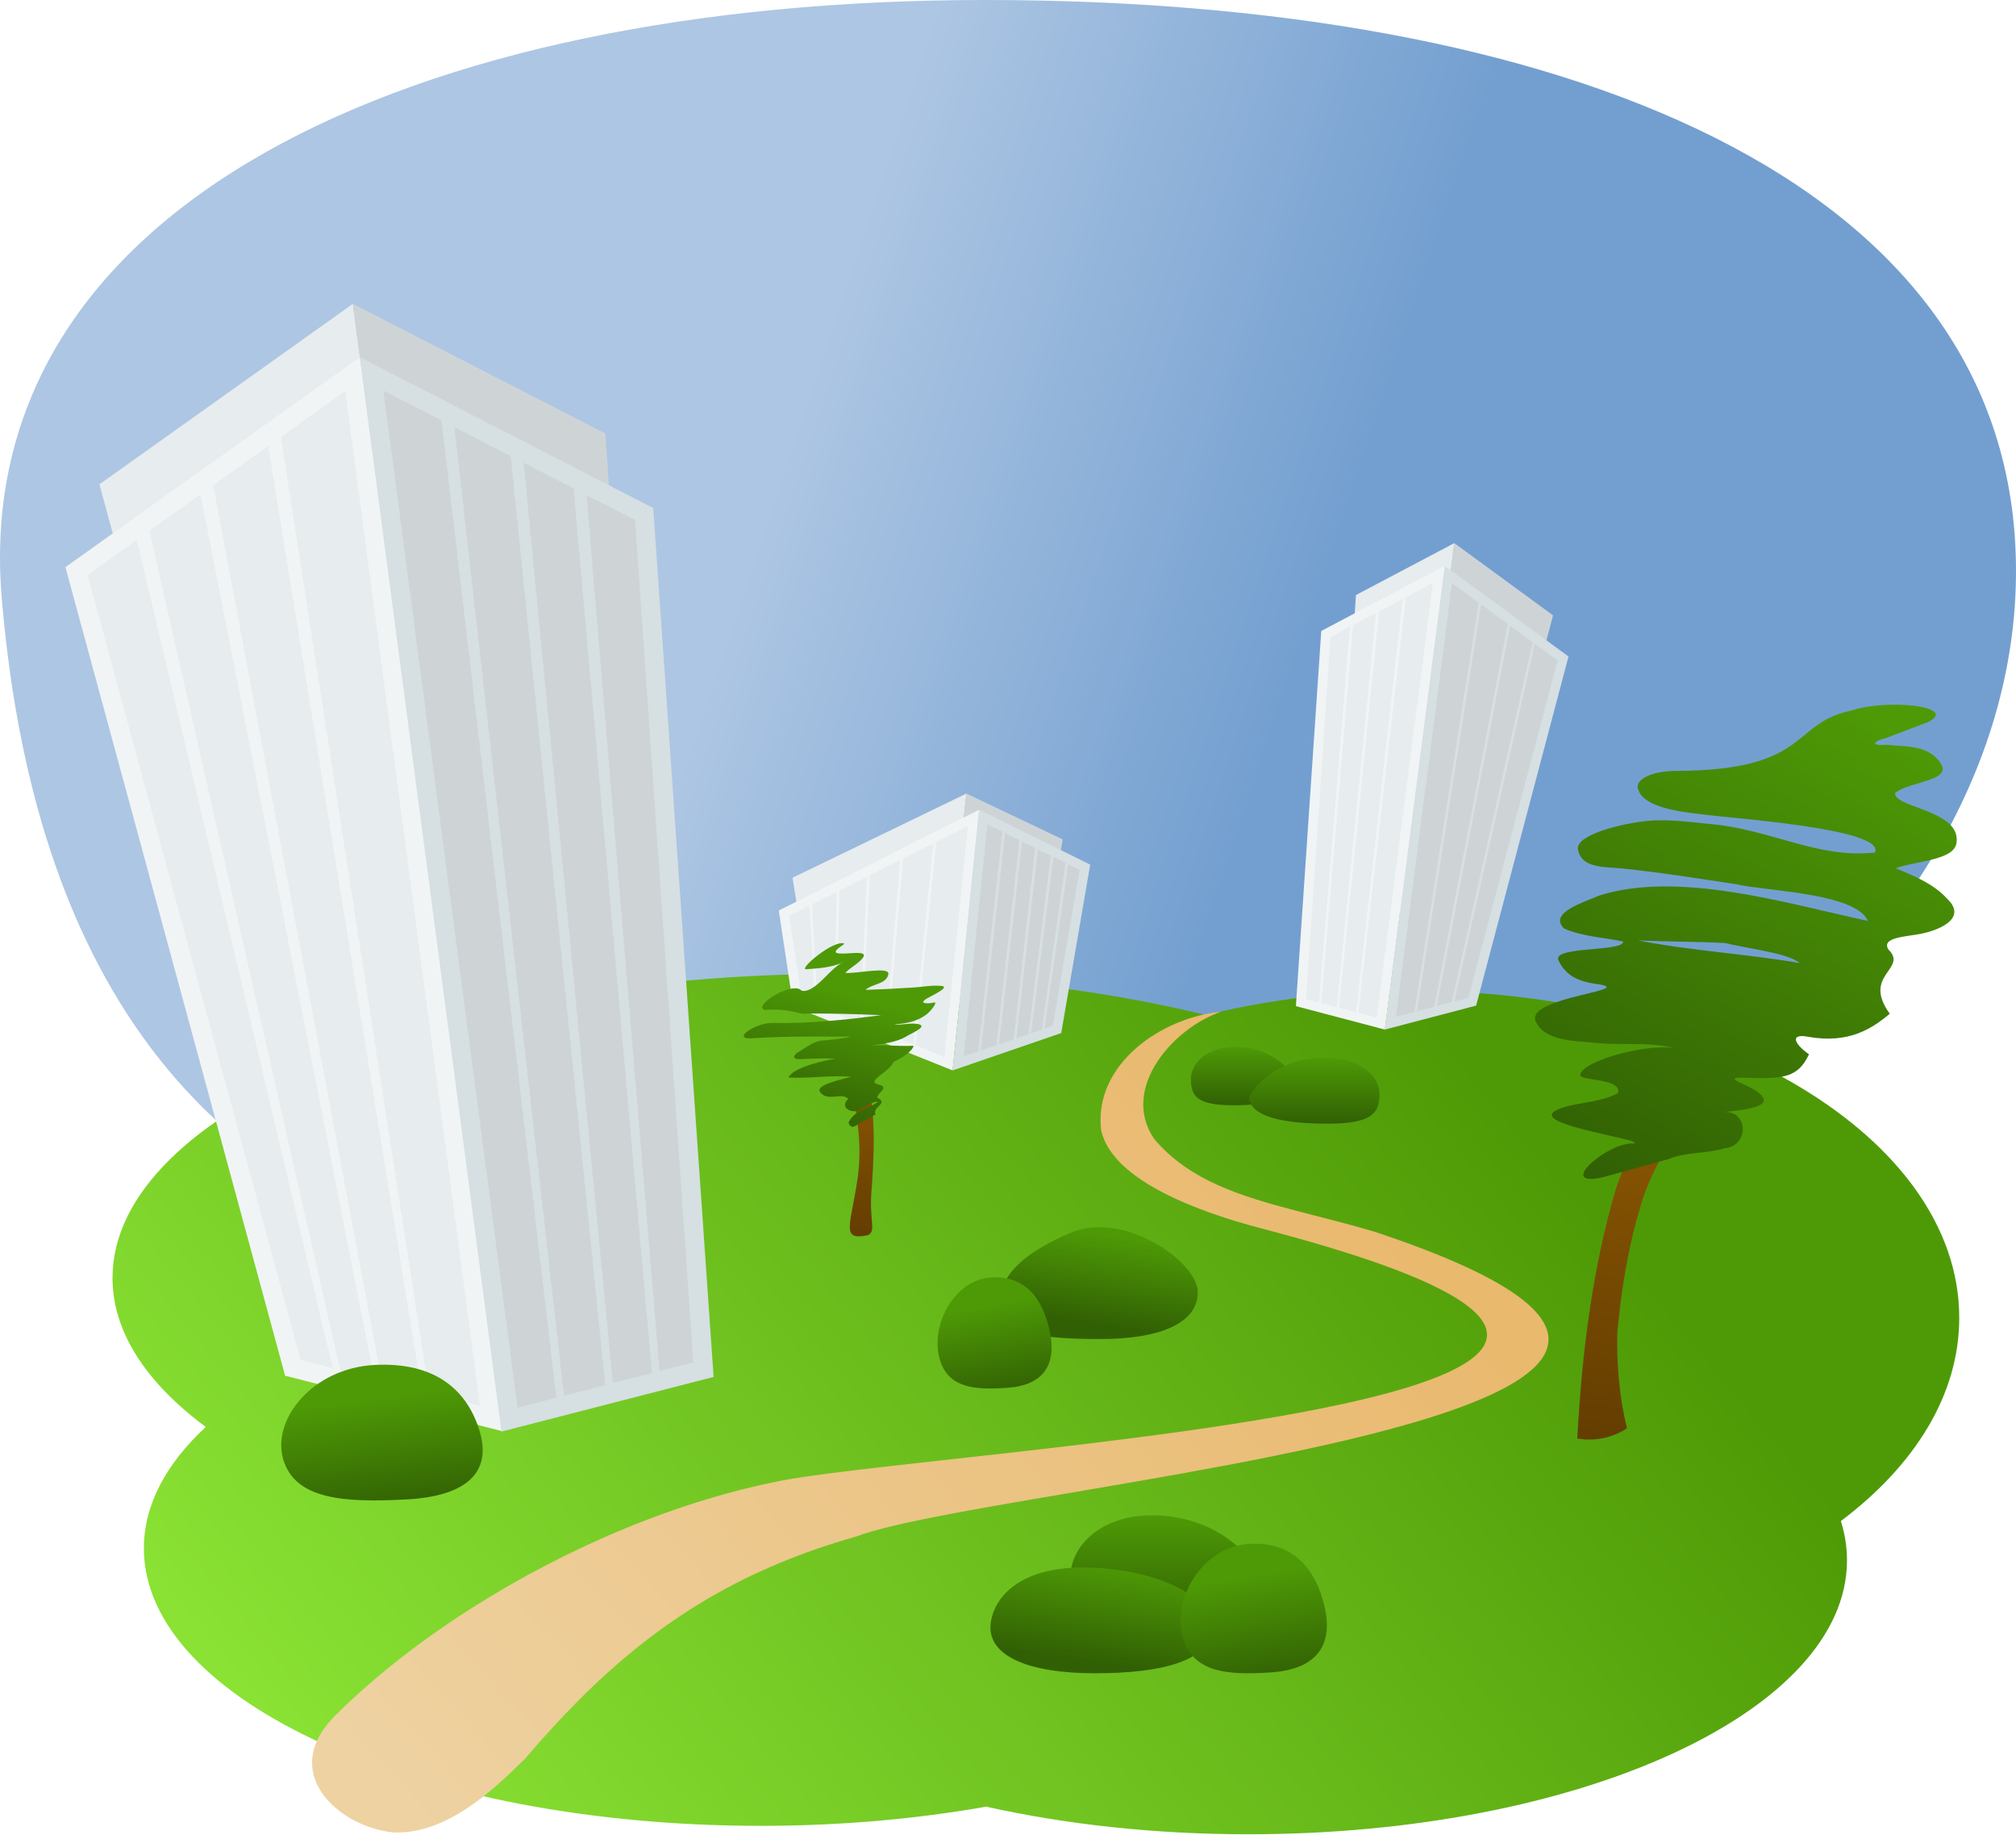
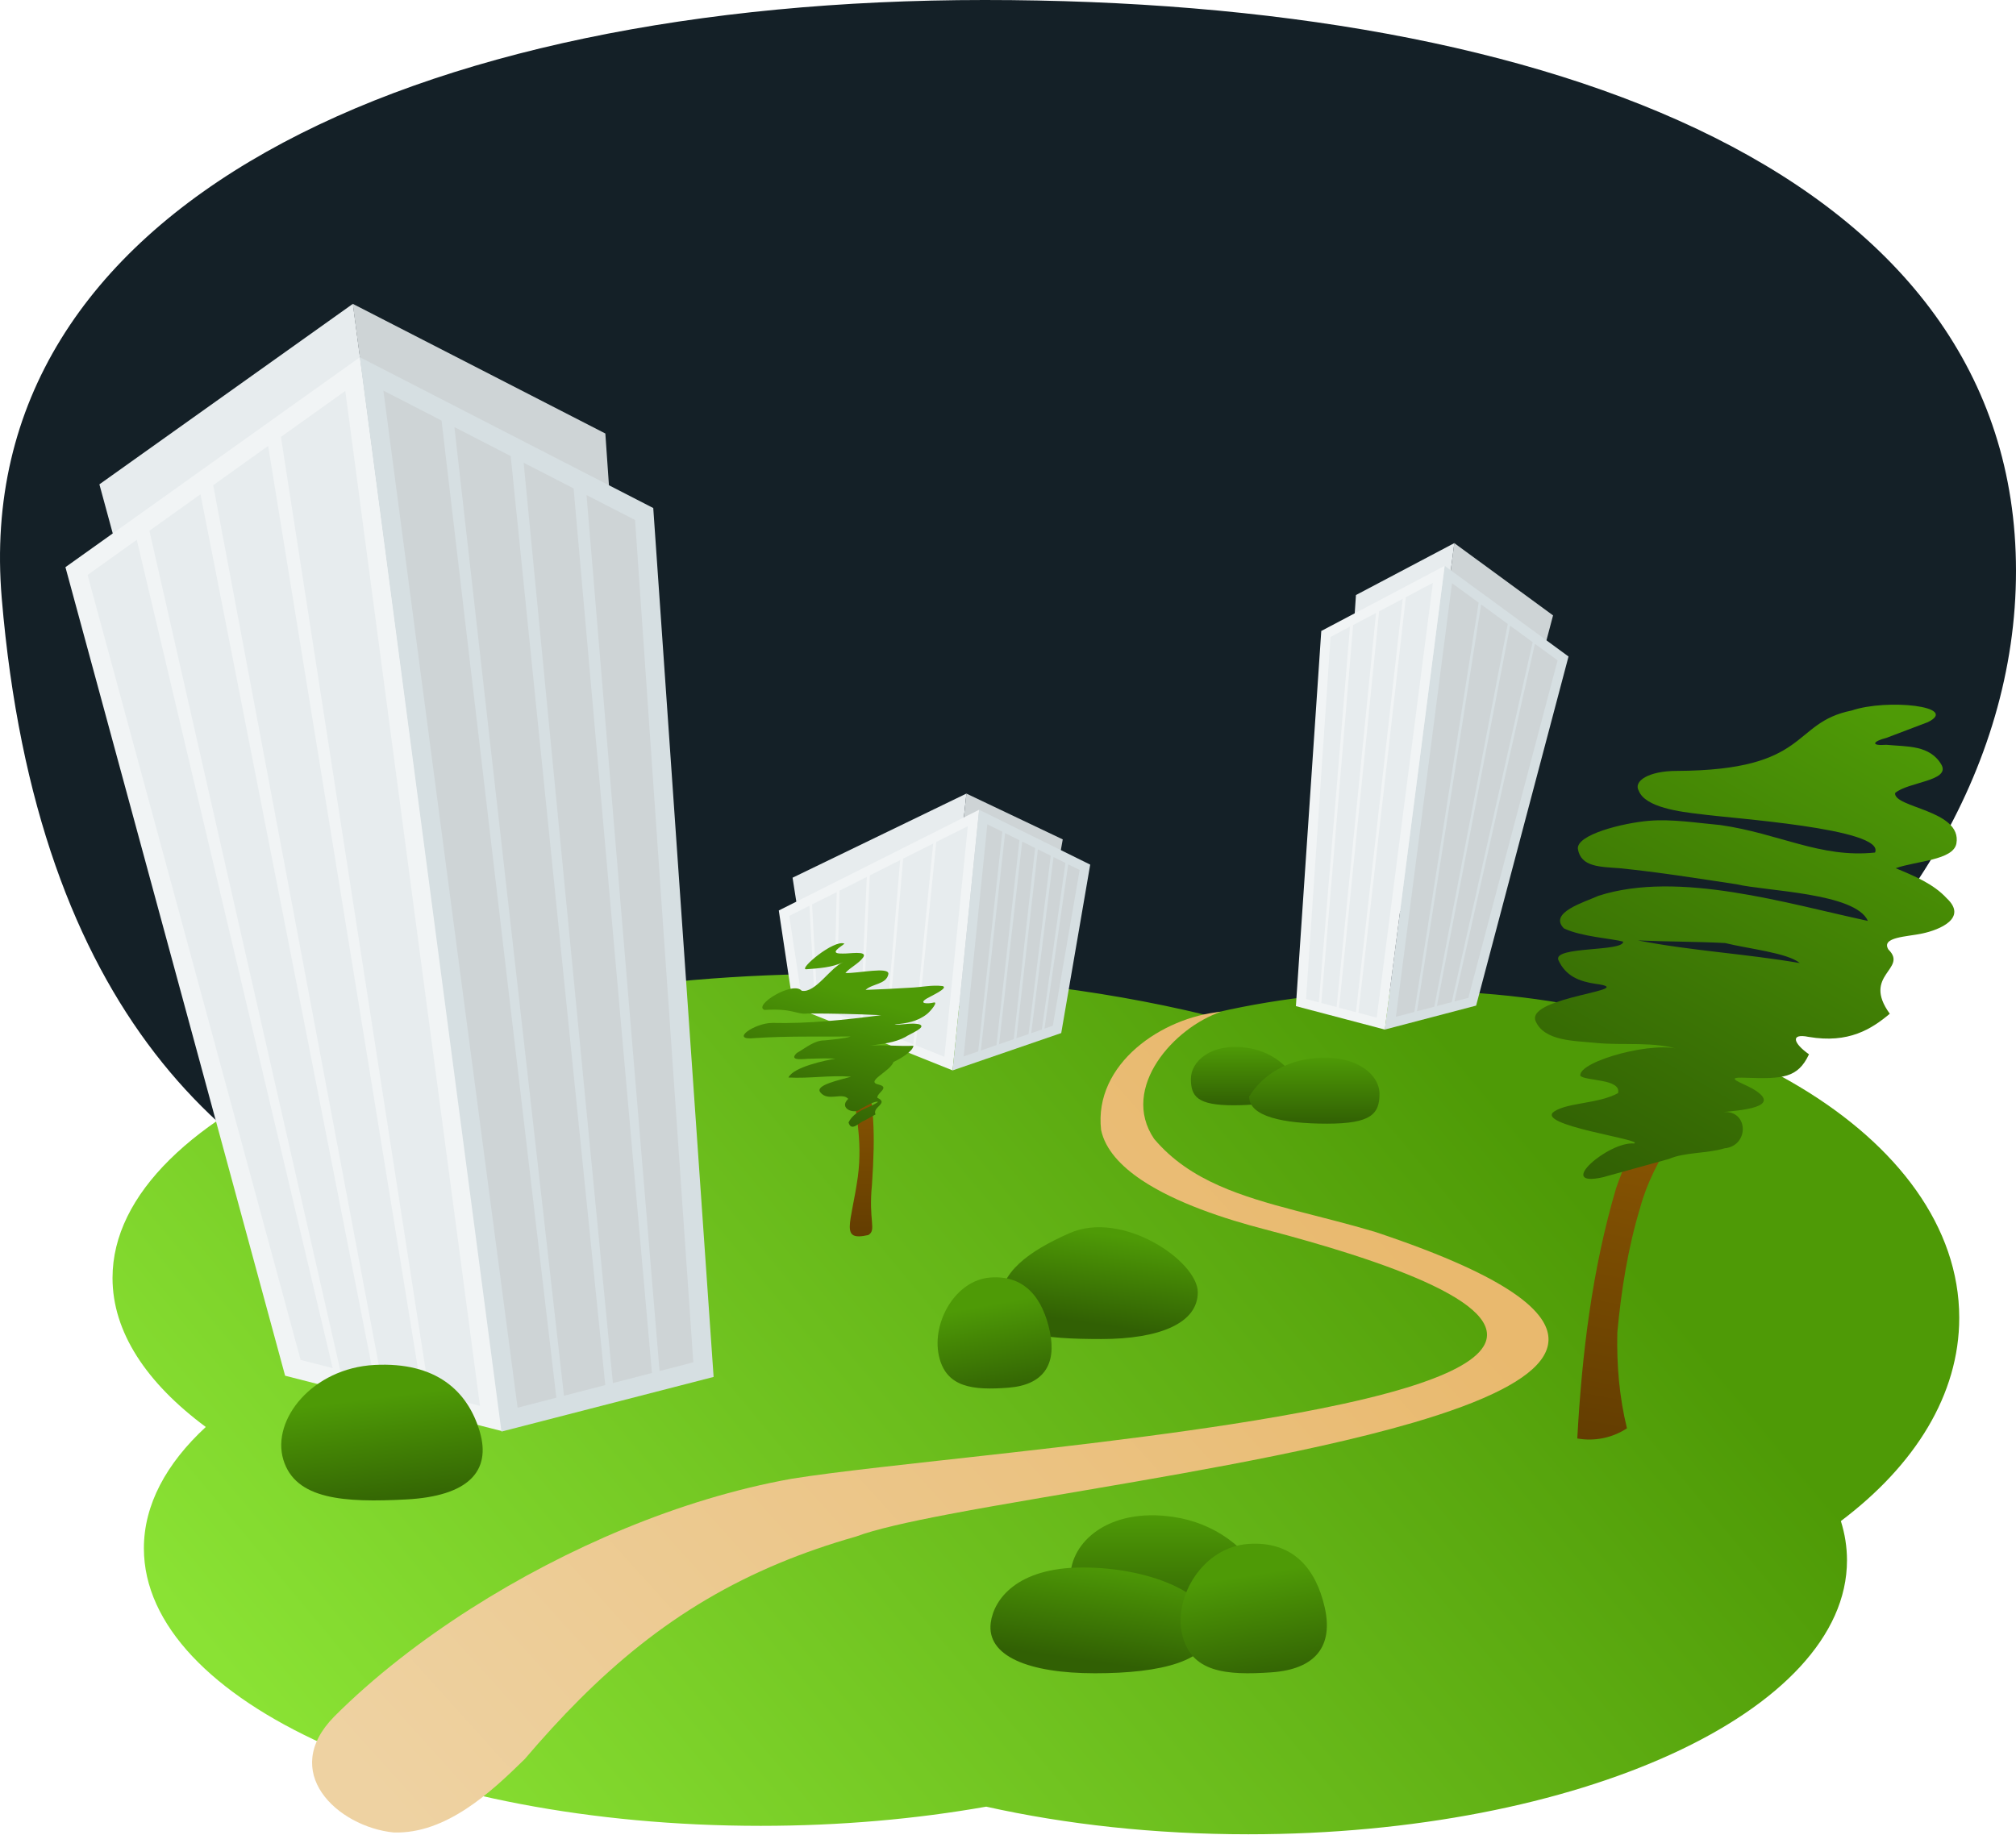
<svg xmlns="http://www.w3.org/2000/svg" xmlns:xlink="http://www.w3.org/1999/xlink" width="843.586" height="767.7" id="svg2" version="1.1">
  <defs id="defs4">
    <linearGradient id="linearGradient3289">
-       <stop id="stop3291" offset="0" style="stop-color:#adc6e3;stop-opacity:1" />
-       <stop id="stop3293" offset="1" style="stop-color:#739fd0;stop-opacity:1" />
+       <stop id="stop3291" offset="0" style="stop-color:#142027;stop-opacity:1" />
+       <stop id="stop3293" offset="1" style="stop-color:#142027;stop-opacity:1" />
    </linearGradient>
    <linearGradient id="linearGradient3192">
      <stop id="stop3194" offset="0" style="stop-color:#633d01;stop-opacity:1" />
      <stop id="stop3196" offset="1" style="stop-color:#8f5902;stop-opacity:1" />
    </linearGradient>
    <linearGradient id="linearGradient3184">
      <stop id="stop3186" offset="0" style="stop-color:#316004;stop-opacity:1" />
      <stop id="stop3188" offset="1" style="stop-color:#4e9a06;stop-opacity:1" />
    </linearGradient>
    <linearGradient id="linearGradient2963">
      <stop id="stop2965" offset="0" style="stop-color:#eed2a2;stop-opacity:1" />
      <stop id="stop2967" offset="1" style="stop-color:#e9b96e;stop-opacity:1" />
    </linearGradient>
    <linearGradient id="linearGradient2955">
      <stop id="stop2957" offset="0" style="stop-color:#8ae234;stop-opacity:1" />
      <stop id="stop2959" offset="1" style="stop-color:#4e9a06;stop-opacity:1" />
    </linearGradient>
    <linearGradient gradientUnits="userSpaceOnUse" y2="495.25" x2="564.675" y1="855.375" x1="131.827" id="linearGradient2961" xlink:href="#linearGradient2955" />
    <linearGradient gradientUnits="userSpaceOnUse" y2="511.121" x2="483.863" y1="829.118" x1="131.32" id="linearGradient2969" xlink:href="#linearGradient2963" />
    <linearGradient gradientTransform="translate(-9.091373,2.020305)" gradientUnits="userSpaceOnUse" y2="380.579" x2="770.846" y1="579.054" x1="656.599" id="linearGradient3190" xlink:href="#linearGradient3184" />
    <linearGradient gradientUnits="userSpaceOnUse" y2="535.895" x2="669.231" y1="690.167" x1="640.709" id="linearGradient3198" xlink:href="#linearGradient3192" />
    <linearGradient gradientTransform="matrix(1.23374,0,0,1.771186,-115.1191,-426.4948)" gradientUnits="userSpaceOnUse" y2="438.189" x2="522.159" y1="360.802" x1="361.047" id="linearGradient3295" xlink:href="#linearGradient3289" />
    <linearGradient y2="517.759" x2="326.714" y1="628.716" x1="326.714" gradientTransform="matrix(0.5768944,0,0,0.7382836,158.199,155.0168)" gradientUnits="userSpaceOnUse" id="linearGradient4338" xlink:href="#linearGradient3192" />
    <linearGradient y2="509.583" x2="351.034" y1="565.815" x1="330.258" gradientTransform="matrix(1,0,0,0.9332807,0.9074796,42.28817)" gradientUnits="userSpaceOnUse" id="linearGradient4340" xlink:href="#linearGradient3184" />
    <linearGradient xlink:href="#linearGradient3184" id="linearGradient6424" gradientUnits="userSpaceOnUse" x1="435.704" y1="782.854" x2="441.479" y2="741.787" />
    <linearGradient id="linearGradient3184-34">
      <stop id="stop3186-78" offset="0" style="stop-color:#316004;stop-opacity:1" />
      <stop id="stop3188-81" offset="1" style="stop-color:#4e9a06;stop-opacity:1" />
    </linearGradient>
    <linearGradient gradientTransform="translate(22.45899,-19.25056)" y2="741.113" x2="446.934" y1="787.988" x1="446.934" gradientUnits="userSpaceOnUse" id="linearGradient6443" xlink:href="#linearGradient3184-34" />
    <linearGradient id="linearGradient3184-76">
      <stop id="stop3186-1" offset="0" style="stop-color:#316004;stop-opacity:1" />
      <stop id="stop3188-72" offset="1" style="stop-color:#4e9a06;stop-opacity:1" />
    </linearGradient>
    <linearGradient gradientTransform="matrix(-0.1318708,-0.5797104,1.325859,-0.09199784,-451.8737,1087.292)" y2="768.275" x2="465.786" y1="784.002" x1="391.88" gradientUnits="userSpaceOnUse" id="linearGradient6443-3" xlink:href="#linearGradient3184-76" />
    <linearGradient id="linearGradient3184-76-5">
      <stop id="stop3186-1-8" offset="0" style="stop-color:#316004;stop-opacity:1" />
      <stop id="stop3188-72-5" offset="1" style="stop-color:#4e9a06;stop-opacity:1" />
    </linearGradient>
    <linearGradient y2="768.275" x2="465.786" y1="784.002" x1="391.88" gradientTransform="matrix(-0.1816497,-0.6071479,1.826347,-0.09635207,-1177.997,1029.111)" gradientUnits="userSpaceOnUse" id="linearGradient6500" xlink:href="#linearGradient3184-76-5" />
    <linearGradient id="linearGradient3184-34-3">
      <stop id="stop3186-78-3" offset="0" style="stop-color:#316004;stop-opacity:1" />
      <stop id="stop3188-81-1" offset="1" style="stop-color:#4e9a06;stop-opacity:1" />
    </linearGradient>
    <linearGradient y2="741.113" x2="446.934" y1="787.988" x1="446.934" gradientTransform="matrix(0.5433071,0,0,0.520871,258.3338,139.8194)" gradientUnits="userSpaceOnUse" id="linearGradient6538" xlink:href="#linearGradient3184-34-3" />
    <linearGradient id="linearGradient3184-34-0">
      <stop id="stop3186-78-9" offset="0" style="stop-color:#316004;stop-opacity:1" />
      <stop id="stop3188-81-2" offset="1" style="stop-color:#4e9a06;stop-opacity:1" />
    </linearGradient>
    <linearGradient y2="741.113" x2="446.934" y1="787.988" x1="446.934" gradientTransform="matrix(-0.6692914,0,0,0.589318,829.8023,93.58419)" gradientUnits="userSpaceOnUse" id="linearGradient6538-4" xlink:href="#linearGradient3184-34-0" />
    <linearGradient id="linearGradient3184-5">
      <stop id="stop3186-73" offset="0" style="stop-color:#316004;stop-opacity:1" />
      <stop id="stop3188-3" offset="1" style="stop-color:#4e9a06;stop-opacity:1" />
    </linearGradient>
    <linearGradient gradientTransform="matrix(0.8819444,0,0,0.9166667,51.79825,-76.14673)" y2="741.787" x2="441.479" y1="782.854" x1="435.704" gradientUnits="userSpaceOnUse" id="linearGradient6595" xlink:href="#linearGradient3184-5" />
    <linearGradient id="linearGradient3184-76-2">
      <stop id="stop3186-1-0" offset="0" style="stop-color:#316004;stop-opacity:1" />
      <stop id="stop3188-72-1" offset="1" style="stop-color:#4e9a06;stop-opacity:1" />
    </linearGradient>
    <linearGradient y2="768.275" x2="465.786" y1="784.002" x1="391.88" gradientTransform="matrix(-0.1028331,-0.4973979,1.033907,-0.07893515,-349.5446,925.6047)" gradientUnits="userSpaceOnUse" id="linearGradient6633" xlink:href="#linearGradient3184-76-2" />
    <linearGradient id="linearGradient3184-76-2-7">
      <stop id="stop3186-1-0-0" offset="0" style="stop-color:#316004;stop-opacity:1" />
      <stop id="stop3188-72-1-2" offset="1" style="stop-color:#4e9a06;stop-opacity:1" />
    </linearGradient>
    <linearGradient y2="768.275" x2="465.786" y1="784.002" x1="391.88" gradientTransform="matrix(-0.08718911,-0.4973979,0.8766192,-0.07893515,-350.6467,915.8999)" gradientUnits="userSpaceOnUse" id="linearGradient6671" xlink:href="#linearGradient3184-76-2-7" />
    <linearGradient xlink:href="#linearGradient3184" id="linearGradient7191" gradientUnits="userSpaceOnUse" gradientTransform="matrix(1.129004,0,0,0.9413075,-50.31885,26.64131)" x1="330.258" y1="565.815" x2="351.034" y2="509.583" />
    <linearGradient xlink:href="#linearGradient3192" id="linearGradient7194" gradientUnits="userSpaceOnUse" gradientTransform="matrix(0.5839479,0,0,0.6498463,150.5172,196.5529)" x1="326.714" y1="628.716" x2="326.714" y2="517.759" />
  </defs>
  <g id="layer1" transform="translate(19.30016,-87.67549)">
    <path id="rect3200-3-4-0" d="m 141.299,335.113 -112.873,43.686 1.279,5.093 110.784,-39.615 0.811,-9.164 z" style="fill:#ced4d6;fill-opacity:1;fill-rule:nonzero;stroke:none" />
    <path id="path3286" d="m 824.286,326.648 c 0,164.896 -194.636,314.338 -433.571,298.571 C 304.117,619.505 10.714,685.116 -18.571,338.076 -32.437,173.764 153.28,87.675 392.735,87.675 c 239.365,0 431.424,73.98 431.551,238.815" style="fill:url(#linearGradient3295);fill-opacity:1;fill-rule:nonzero;stroke:none" />
    <path id="rect3200-5-7" d="m 312.345,455.019 72.744,-35.209 -9.641,91.098 -57.844,-22.329 -5.259,-33.56 z" style="fill:#e7ecee;fill-opacity:1;fill-rule:nonzero;stroke:none" />
    <path id="rect3200-3" d="M 22.293,290.385 128.365,214.837 179.662,601.26 101.412,581.287 22.293,290.385 z" style="fill:#e7ecee;fill-opacity:1;fill-rule:nonzero;stroke:none" />
    <path id="rect3200-2-8" d="M 630.569,345.234 589.247,314.985 569.263,469.706 599.746,461.709 630.569,345.234 z" style="fill:#ced4d6;fill-opacity:1;fill-rule:nonzero;stroke:none" />
    <path id="path2858" d="m 332.344,495.25 c -168.204,0 -304.562,56.987 -304.562,127.281 0,22.662 14.19,43.943 39.031,62.375 -16.582,15.337 -25.906,32.578 -25.906,50.781 0,64.158 115.552,116.156 258.094,116.156 33.303,0 65.148,-2.861 94.375,-8.031 33.126,7.394 70.351,11.562 109.688,11.562 138.357,0 250.5,-51.336 250.5,-114.656 l 0,-0.062 c -0.006,-5.563 -0.883,-11.024 -2.562,-16.375 31.017,-23.359 49.531,-52.913 49.531,-85.062 l 0,-0.094 c -0.067,-75.566 -102.466,-136.781 -228.781,-136.781 -30.598,0 -59.791,3.606 -86.469,10.125 C 440.33,501.537 388.097,495.25 332.344,495.25 z" style="fill:url(#linearGradient2961);fill-opacity:1;fill-rule:nonzero;stroke:none" />
    <path id="rect3200-5-6-8" d="m 425.405,438.992 -40.327,-19.182 -9.637,91.104 39.446,-13.057 10.517,-58.865 z" style="fill:#ced4d6;fill-opacity:1;fill-rule:nonzero;stroke:none" />
    <path id="rect3200-8-6" d="M 234.002,269.11 128.311,214.837 179.333,601.387 255.738,581.722 234.002,269.11 z" style="fill:#ced4d6;fill-opacity:1;fill-rule:nonzero;stroke:none" />
    <path id="path2924" d="m 491.647,511.121 c -12.375,1.185 -25.582,6.588 -35.376,15.081 -9.982,8.655 -16.419,20.521 -14.822,34.403 1.757,8.178 8.254,15.134 16.978,20.972 7.2,4.818 15.917,8.874 24.739,12.227 9.214,3.502 18.541,6.236 26.374,8.269 13.551,3.552 25.43,6.977 35.762,10.281 14.53,4.646 25.999,9.053 34.752,13.236 20.134,9.621 25.896,18.056 21.478,25.491 -3.869,6.51 -15.541,12.254 -32.205,17.357 -10.348,3.169 -22.622,6.091 -36.146,8.796 -11.456,2.291 -23.81,4.427 -36.653,6.424 -11.967,1.862 -24.359,3.604 -36.843,5.242 -12.327,1.617 -24.745,3.132 -36.934,4.559 -12.695,1.486 -25.141,2.877 -36.979,4.189 -13.26,1.469 -25.757,2.84 -36.984,4.133 -14.95,1.722 -27.648,3.308 -36.9,4.811 -11.754,2.104 -23.604,4.996 -35.4,8.559 -11.533,3.483 -23.014,7.607 -34.301,12.261 -11.247,4.638 -22.302,9.801 -33.023,15.382 -10.91,5.679 -21.475,11.79 -31.548,18.217 -10.509,6.706 -20.482,13.756 -29.75,21.019 -9.996,7.834 -19.173,15.916 -27.321,24.082 -11.434,11.615 -11.167,23.005 -5.188,31.846 6.142,9.08 18.31,15.471 30.019,16.654 10.928,0.38 21.118,-3.84 30.258,-9.8 9.434,-6.152 17.749,-14.157 24.602,-20.872 7.583,-8.898 15.185,-17.236 22.974,-25.022 8.159,-8.156 16.524,-15.706 25.292,-22.661 8.847,-7.018 18.104,-13.43 27.97,-19.246 9.502,-5.601 19.57,-10.648 30.383,-15.15 10.01,-4.168 20.659,-7.87 32.089,-11.112 7.89,-2.964 21.448,-6.025 38.522,-9.281 11.614,-2.215 24.856,-4.52 39.047,-6.945 12.453,-2.129 25.637,-4.35 39.095,-6.686 12.893,-2.237 26.037,-4.579 39.03,-7.044 13.251,-2.514 26.346,-5.155 38.857,-7.944 13.701,-3.054 26.703,-6.284 38.445,-9.716 14.705,-4.298 27.435,-8.913 37.088,-13.895 16.921,-8.732 24.389,-18.591 16.478,-29.846 -4.783,-6.805 -15.189,-14.121 -32.527,-22.006 -9.967,-4.533 -22.225,-9.254 -37.022,-14.175 -11.44,-3.4 -22.436,-6.063 -32.781,-8.773 -11.673,-3.058 -22.518,-6.175 -32.239,-10.478 -10.552,-4.67 -19.78,-10.737 -27.306,-19.64 -7.233,-10.689 -5.101,-22.434 1.355,-32.311 6.32,-9.669 16.783,-17.547 26.661,-20.889 0,0 0,0 0,0" style="fill:url(#linearGradient2969);fill-opacity:1;fill-rule:nonzero;stroke:none" />
    <path id="path2999" d="m 697.752,538.467 c -11.244,17.599 -25.207,34.129 -30.745,54.691 -5.133,16.988 -7.926,34.62 -9.548,52.259 -0.304,13.437 0.822,26.96 4.032,40.032 -6.03,4.032 -13.653,5.574 -20.782,4.261 1.932,-35.289 6.188,-70.705 16.221,-104.681 5.838,-16.927 14.85,-32.808 26.16,-46.63 4.103,-3.366 10.59,-3.332 14.662,0.068 z" style="fill:url(#linearGradient3198);fill-opacity:1;fill-rule:nonzero;stroke:none" />
    <path id="path3174" d="m 755.502,385.052 c -25.621,5.149 -16.944,25.015 -73.175,25.269 -11.771,-0.003 -18.292,4.284 -15.883,8.338 2.705,6.951 17.279,8.799 25.821,9.759 12.002,1.752 77.512,5.934 73.034,16.071 -22.843,2.429 -40.119,-7.996 -64.683,-11.5 -9.946,-0.902 -20.377,-2.608 -29.975,-1.782 -10.889,0.926 -30.368,5.789 -29.684,11.774 1.249,7.617 9.351,7.456 17.476,8.075 16.34,1.631 32.543,4.254 48.773,6.685 12.432,2.944 49.945,3.587 55.091,15.353 -33.574,-7.168 -79.288,-21.296 -112.739,-10.493 -5.828,2.649 -21.048,7.057 -14.431,13.64 7.315,3.51 20.244,4.247 24.791,5.534 0.096,4.332 -29.432,1.832 -27.129,7.705 3.094,6.794 8.801,8.941 15.495,9.949 19.523,2.561 -28.235,5.304 -25.138,15.303 3.453,8.874 16.853,8.514 25.169,9.415 12.037,1.235 24.405,-0.86 36.094,3.094 -10.122,-4.473 -43.237,4.446 -42.438,10.656 1.912,2.268 17.281,1.189 15.804,7.266 -8.075,4.454 -20.658,3.914 -26.506,7.556 -9.436,5.829 37.912,11.946 33.211,13.547 -10.575,-1.02 -33.418,18.63 -13.141,14.143 9.232,-2.556 18.464,-5.112 27.696,-7.668 6.519,-2.867 15.83,-2.229 23.309,-4.467 10.587,-1.01 10.098,-16.637 -1.216,-15.096 7.024,-0.776 26.438,-1.884 13.021,-9.802 -4.445,-2.537 -12.95,-5.098 -2.763,-4.621 15.179,0.517 21.636,0.147 26.273,-9.827 -6.431,-4.526 -8.092,-8.907 -0.126,-7.282 16.726,2.855 26.312,-3.292 33.939,-9.687 -11.881,-16.365 7.803,-18.612 -0.562,-26.875 -3.302,-5.293 7.952,-5.343 14.157,-6.715 7.387,-1.557 19.073,-6.483 10.248,-14.721 -5.527,-6.063 -13.834,-9.476 -21.374,-12.595 8.437,-3.053 24.127,-3.293 25.408,-10.36 2.431,-14.002 -26.265,-14.87 -25.654,-21.111 5.382,-4.655 22.804,-4.973 19.518,-11.62 -4.798,-8.634 -14.762,-7.729 -23.177,-8.566 -6.774,0.534 -5.674,-1.466 -0.037,-2.875 5.794,-2.198 11.587,-4.396 17.381,-6.594 13.48,-6.594 -16.984,-9.938 -31.875,-4.875 l 5e-5,0 z m -89.406,96.219 c 12.15,0.548 24.349,0.454 36.469,1.094 9.73,2.421 26.079,4.08 31.26,8.384 -22.473,-3.885 -45.333,-5.115 -67.729,-9.477 z" style="fill:url(#linearGradient3190);fill-opacity:1;fill-rule:nonzero;stroke:none" />
    <path id="rect3200-8-4-5" d="m 548.094,336.715 41.158,-21.732 -19.961,154.718 -29.665,-7.819 8.468,-125.168 z" style="fill:#e7ecee;fill-opacity:1;fill-rule:nonzero;stroke:none" />
    <path id="rect3200" d="M 8.081,325.052 131.32,237.169 190.919,686.687 100.005,663.453 8.081,325.052 z" style="fill:#f1f4f5;fill-opacity:1;fill-rule:nonzero;stroke:none" />
    <path id="rect3200-8" d="M 254.053,300.304 131.257,237.169 190.536,686.835 279.307,663.959 254.053,300.304 z" style="fill:#d6dfe2;fill-opacity:1;fill-rule:nonzero;stroke:none" />
    <path id="rect3200-2" d="m 637.042,362.439 -51.837,-37.946 -25.069,194.091 38.24,-10.032 38.665,-146.113 z" style="fill:#d6dfe2;fill-opacity:1;fill-rule:nonzero;stroke:none" />
    <path id="rect3200-8-4" d="M 533.581,351.753 585.212,324.492 560.172,518.579 522.958,508.771 533.581,351.753 z" style="fill:#f1f4f5;fill-opacity:1;fill-rule:nonzero;stroke:none" />
    <path id="rect3200-5" d="m 306.581,468.738 83.843,-42.165 -11.112,109.096 -66.67,-26.741 -6.061,-40.19 z" style="fill:#f1f4f5;fill-opacity:1;fill-rule:nonzero;stroke:none" />
    <path style="fill:#e7ecee;fill-opacity:1;fill-rule:nonzero;stroke:none" d="m 385.688,433.438 -13.219,6.625 -8.594,85.094 12,4.812 9.812,-96.531 z m -14.5,7.281 -12.562,6.312 -6.375,73.469 10.625,4.25 8.312,-84.031 z m -13.812,6.938 -12.719,6.406 -2.938,62.219 9.5,3.812 6.156,-72.438 z m -13.969,7.031 -11.406,5.75 -1.344,51.406 10.031,4.031 2.719,-61.188 z m -12.594,6.344 -10.312,5.188 2.312,42.469 6.812,2.719 1.188,-50.375 z m -11.406,5.719 -8.438,4.25 5.312,35.062 5.438,2.188 -2.312,-41.5 z" id="rect3200-5-0" />
    <path id="rect3200-5-6" d="m 436.891,449.545 -46.48,-22.972 -11.107,109.104 45.465,-15.637 12.122,-70.495 z" style="fill:#d6dfe2;fill-opacity:1;fill-rule:nonzero;stroke:none" />
    <path id="path3537" d="m 342.309,533.063 c 4.152,16.897 4.746,28.136 3.27,50.361 -1.548,15.322 2.031,19.005 -1.547,21.153 -11.983,2.678 -7.196,-4.387 -4.379,-24.322 2.158,-16.345 -1.308,-27.707 -2.783,-42.184 0.657,-3.17 3.084,-5.41 5.44,-5.009 z" style="fill:url(#linearGradient7194);fill-opacity:1;fill-rule:nonzero;stroke:none" />
    <path id="path3468" d="m 334.066,482.64 c -4.337,-1.998 -19.42,10.818 -16.033,10.697 5.283,-0.394 10.682,-0.7 15.602,-2.968 -5.358,2.002 -11.678,13.061 -17.458,11.976 -3.647,-4.308 -20.574,6.182 -15.566,8.009 12.514,-0.736 13.097,2.101 18.225,1.498 11.069,0.02 19.496,0.186 30.59,0.708 -15.076,1.944 -30.233,3.604 -45.54,3.232 -7.46,-4.6e-4 -18.209,7.495 -7.376,6.358 13.341,-0.899 26.778,-0.564 40.177,-0.666 -2.708,0.901 -7.406,1.224 -10.849,1.622 -4.438,-0.06 -7.95,3.172 -11.738,5.286 -3.8,3.704 3.682,2.308 5.508,2.388 3.546,-0.119 7.097,-0.234 10.661,-0.028 -3.982,0.692 -17.556,3.445 -19.634,7.888 8.776,0.5 17.431,-1.047 26.219,-0.338 -4.542,1.331 -15.321,3.508 -12.902,6.525 3.177,4.059 9.148,-0.146 11.687,2.756 -4.275,4.042 2.739,6.742 5.231,4.167 2.182,-1.051 6.09,-3.516 7.236,-2.882 -4.076,2.869 -9.666,3.321 -12.342,8.573 1.186,4.211 4.569,-0.183 6.604,-0.75 1.566,-0.865 3.131,-1.729 4.697,-2.594 -1.52,-3.132 5.757,-4.638 0.776,-6.957 -0.392,-1.957 5.365,-4.311 0.652,-5.504 -6.111,-1.285 4.522,-5.312 6.112,-9.505 2.814,-1.298 8.158,-4.481 8.305,-6.779 -5.987,0.335 -12.077,-0.483 -18.036,-0.05 4.972,-0.771 10.083,-1.137 14.671,-3.611 1.818,-1.291 9.091,-4.073 5.938,-5.266 -3.212,-0.953 -8.767,0.545 -10.435,-0.011 4.721,-0.362 9.593,-1.181 13.541,-4.333 1.377,-1.041 5.191,-5.574 2.565,-4.76 -1.804,0.458 -6.415,0.606 -2.735,-1.677 1.906,-1.15 9.356,-4.469 6.74,-5.267 -4.689,-0.576 -8.48,0.49 -13.917,0.697 -6.109,0.387 -12.226,0.69 -18.35,0.904 2.894,-2.692 8.744,-2.273 9.546,-6.628 0.432,-3.237 -12.588,-0.245 -17.998,-0.434 1.806,-2.246 5.466,-3.788 7.47,-6.576 1.991,-2.973 -6.167,-1.395 -8.711,-1.58 -5.948,0.146 -0.851,-2.707 0.864,-4.117 z" style="fill:url(#linearGradient7191);fill-opacity:1;fill-rule:nonzero;stroke:none" />
    <path style="fill:url(#linearGradient6443);fill-opacity:1;fill-rule:nonzero;stroke:none" d="m 510.14,749.487 c 0,14.176 -21.125,19.251 -48.768,19.251 -27.643,0 -32.726,-7 -32.726,-21.176 0,-14.176 15.647,-29.068 42.993,-25.026 17.365,2.567 30.786,12.767 38.501,26.937" id="path6413-6" />
    <path style="fill:url(#linearGradient6424);fill-opacity:1;fill-rule:nonzero;stroke:none" d="m 487.681,768.737 c 0,14.176 -21.125,19.251 -48.768,19.251 -27.643,0 -45.497,-7.123 -43.635,-21.176 1.283,-9.684 10.858,-23.101 38.501,-23.101 27.632,0 53.887,10.842 53.902,25.012" id="path6413" />
    <path style="fill:url(#linearGradient6443-3);fill-opacity:1;fill-rule:nonzero;stroke:none" d="m 503.053,733.857 c 18.795,-1.304 28.309,10.476 31.955,26.5 3.645,16.025 -3.527,25.939 -22.322,27.244 -18.795,1.304 -33.682,0.1 -37.327,-15.925 -3.644,-16.019 8.89,-36.505 27.676,-37.817" id="path6413-7" />
    <path style="fill:#e7ecee;fill-opacity:1;fill-rule:nonzero;stroke:none" d="m 125.188,251.281 -26.938,19.25 62.031,400.094 21.25,5.438 -56.344,-424.781 z m -32.281,23.031 -23,16.438 70.531,374.781 16.656,4.281 -64.188,-395.5 z m -28.312,20.219 -21.375,15.281 79.844,351.281 14.219,3.656 -72.688,-370.219 z M 37.938,313.594 17.344,328.312 106.5,656.844 l 13.406,3.438 -81.969,-346.688 z" id="rect3200-1" />
    <path style="fill:url(#linearGradient6500);fill-opacity:1;fill-rule:nonzero;stroke:none" d="m 137.397,658.948 c 25.89,-1.366 38.996,10.971 44.017,27.755 5.021,16.783 -4.858,27.167 -30.748,28.533 -25.89,1.366 -46.396,0.104 -51.417,-16.679 -5.019,-16.777 12.246,-38.233 38.123,-39.607" id="path6413-7-8" />
    <path style="fill:url(#linearGradient6538);fill-opacity:1;fill-rule:nonzero;stroke:none" d="m 523.294,540.232 c 0,7.384 -11.478,10.027 -26.496,10.027 -15.018,0 -17.78,-3.646 -17.78,-11.03 0,-7.384 8.501,-15.14 23.358,-13.035 9.435,1.337 16.726,6.65 20.918,14.031" id="path6413-6-0" />
    <path style="fill:url(#linearGradient6538-4);fill-opacity:1;fill-rule:nonzero;stroke:none" d="m 503.402,546.615 c 0,8.354 14.139,11.345 32.64,11.345 18.501,0 21.903,-4.125 21.903,-12.479 0,-8.354 -10.473,-17.13 -28.775,-14.748 -11.622,1.513 -20.605,7.524 -25.768,15.875" id="path6413-6-9" />
    <path style="fill:url(#linearGradient6595);fill-opacity:1;fill-rule:nonzero;stroke:none" d="m 481.905,628.529 c 0,12.994 -16.065,19.571 -40.444,19.571 -24.379,0 -42.333,-1.925 -42.333,-14.919 0,-12.994 11.693,-21.657 29.014,-29.357 22.269,-9.9 53.751,11.703 53.763,24.692" id="path6413-4" />
    <path style="fill:url(#linearGradient6633);fill-opacity:1;fill-rule:nonzero;stroke:none" d="m 395.109,622.353 c 14.656,-1.119 22.076,8.988 24.918,22.738 2.843,13.749 -2.75,22.256 -17.407,23.375 -14.656,1.119 -26.265,0.085 -29.108,-13.664 -2.842,-13.744 6.932,-31.322 21.582,-32.448" id="path6413-7-2" />
    <path style="fill:#ced4d6;fill-opacity:1;fill-rule:nonzero;stroke:none" d="M 141.125,251.156 197.281,676.844 213.5,672.656 165.469,263.688 141.125,251.156 z m 29.719,15.281 45.844,405.406 17.281,-4.469 -39.562,-388.812 -23.562,-12.125 z m 28.969,14.906 37.344,385.188 L 253.5,662.312 220.719,292.094 199.812,281.344 z M 226.125,294.875 256.688,661.5 270.812,657.844 246.438,305.312 226.125,294.875 z" id="rect3200-8-0" />
    <path style="fill:#ced4d6;fill-opacity:1;fill-rule:nonzero;stroke:none" d="m 393.844,432.688 -9.906,97.125 6.094,-2.094 10.094,-91.938 -6.281,-3.094 z m 7.438,3.688 -10.156,90.969 6.531,-2.25 9.625,-85.75 -6,-2.969 z m 7.156,3.531 -9.688,84.812 6.156,-2.125 8.938,-80 -5.406,-2.688 z m 6.562,3.25 -9,79.062 5.094,-1.75 L 420.375,445.812 415,443.156 z m 6.531,3.219 -9.344,73.719 4.469,-1.531 9.875,-69.719 -5,-2.469 z m 6.156,3.062 -9.938,68.75 3.5,-1.219 11.219,-65.188 -4.781,-2.344 z" id="rect3200-5-6-0" />
    <path style="fill:#e7ecee;fill-opacity:1;fill-rule:nonzero;stroke:none" d="m 580.281,331.625 -11.312,6 -19.844,173.938 7.656,2.031 23.5,-181.969 z m -12.625,6.688 -9.875,5.219 -16.75,165.906 7.062,1.875 19.562,-173 z m -11.156,5.906 -9.594,5.062 -13.312,158.188 6.406,1.688 16.5,-164.938 z m -10.906,5.719 -8.125,4.312 -10.25,151.531 5.344,1.406 13.031,-157.25 z" id="rect3200-8-4-8" />
    <path style="fill:#ced4d6;fill-opacity:1;fill-rule:nonzero;stroke:none" d="m 588.281,331.75 -23.469,181.469 7.719,-2 26.906,-171.312 -11.156,-8.156 z m 12.188,8.906 -26.844,170.25 7.25,-1.875 30.75,-160.219 -11.156,-8.156 z m 12.125,8.875 -30.625,159.188 6.188,-1.594 33.875,-150.688 -9.438,-6.906 z m 10.375,7.594 -33.688,149.688 5.844,-1.5 37.344,-141.25 -9.5,-6.938 z" id="rect3200-2-1" />
  </g>
</svg>
